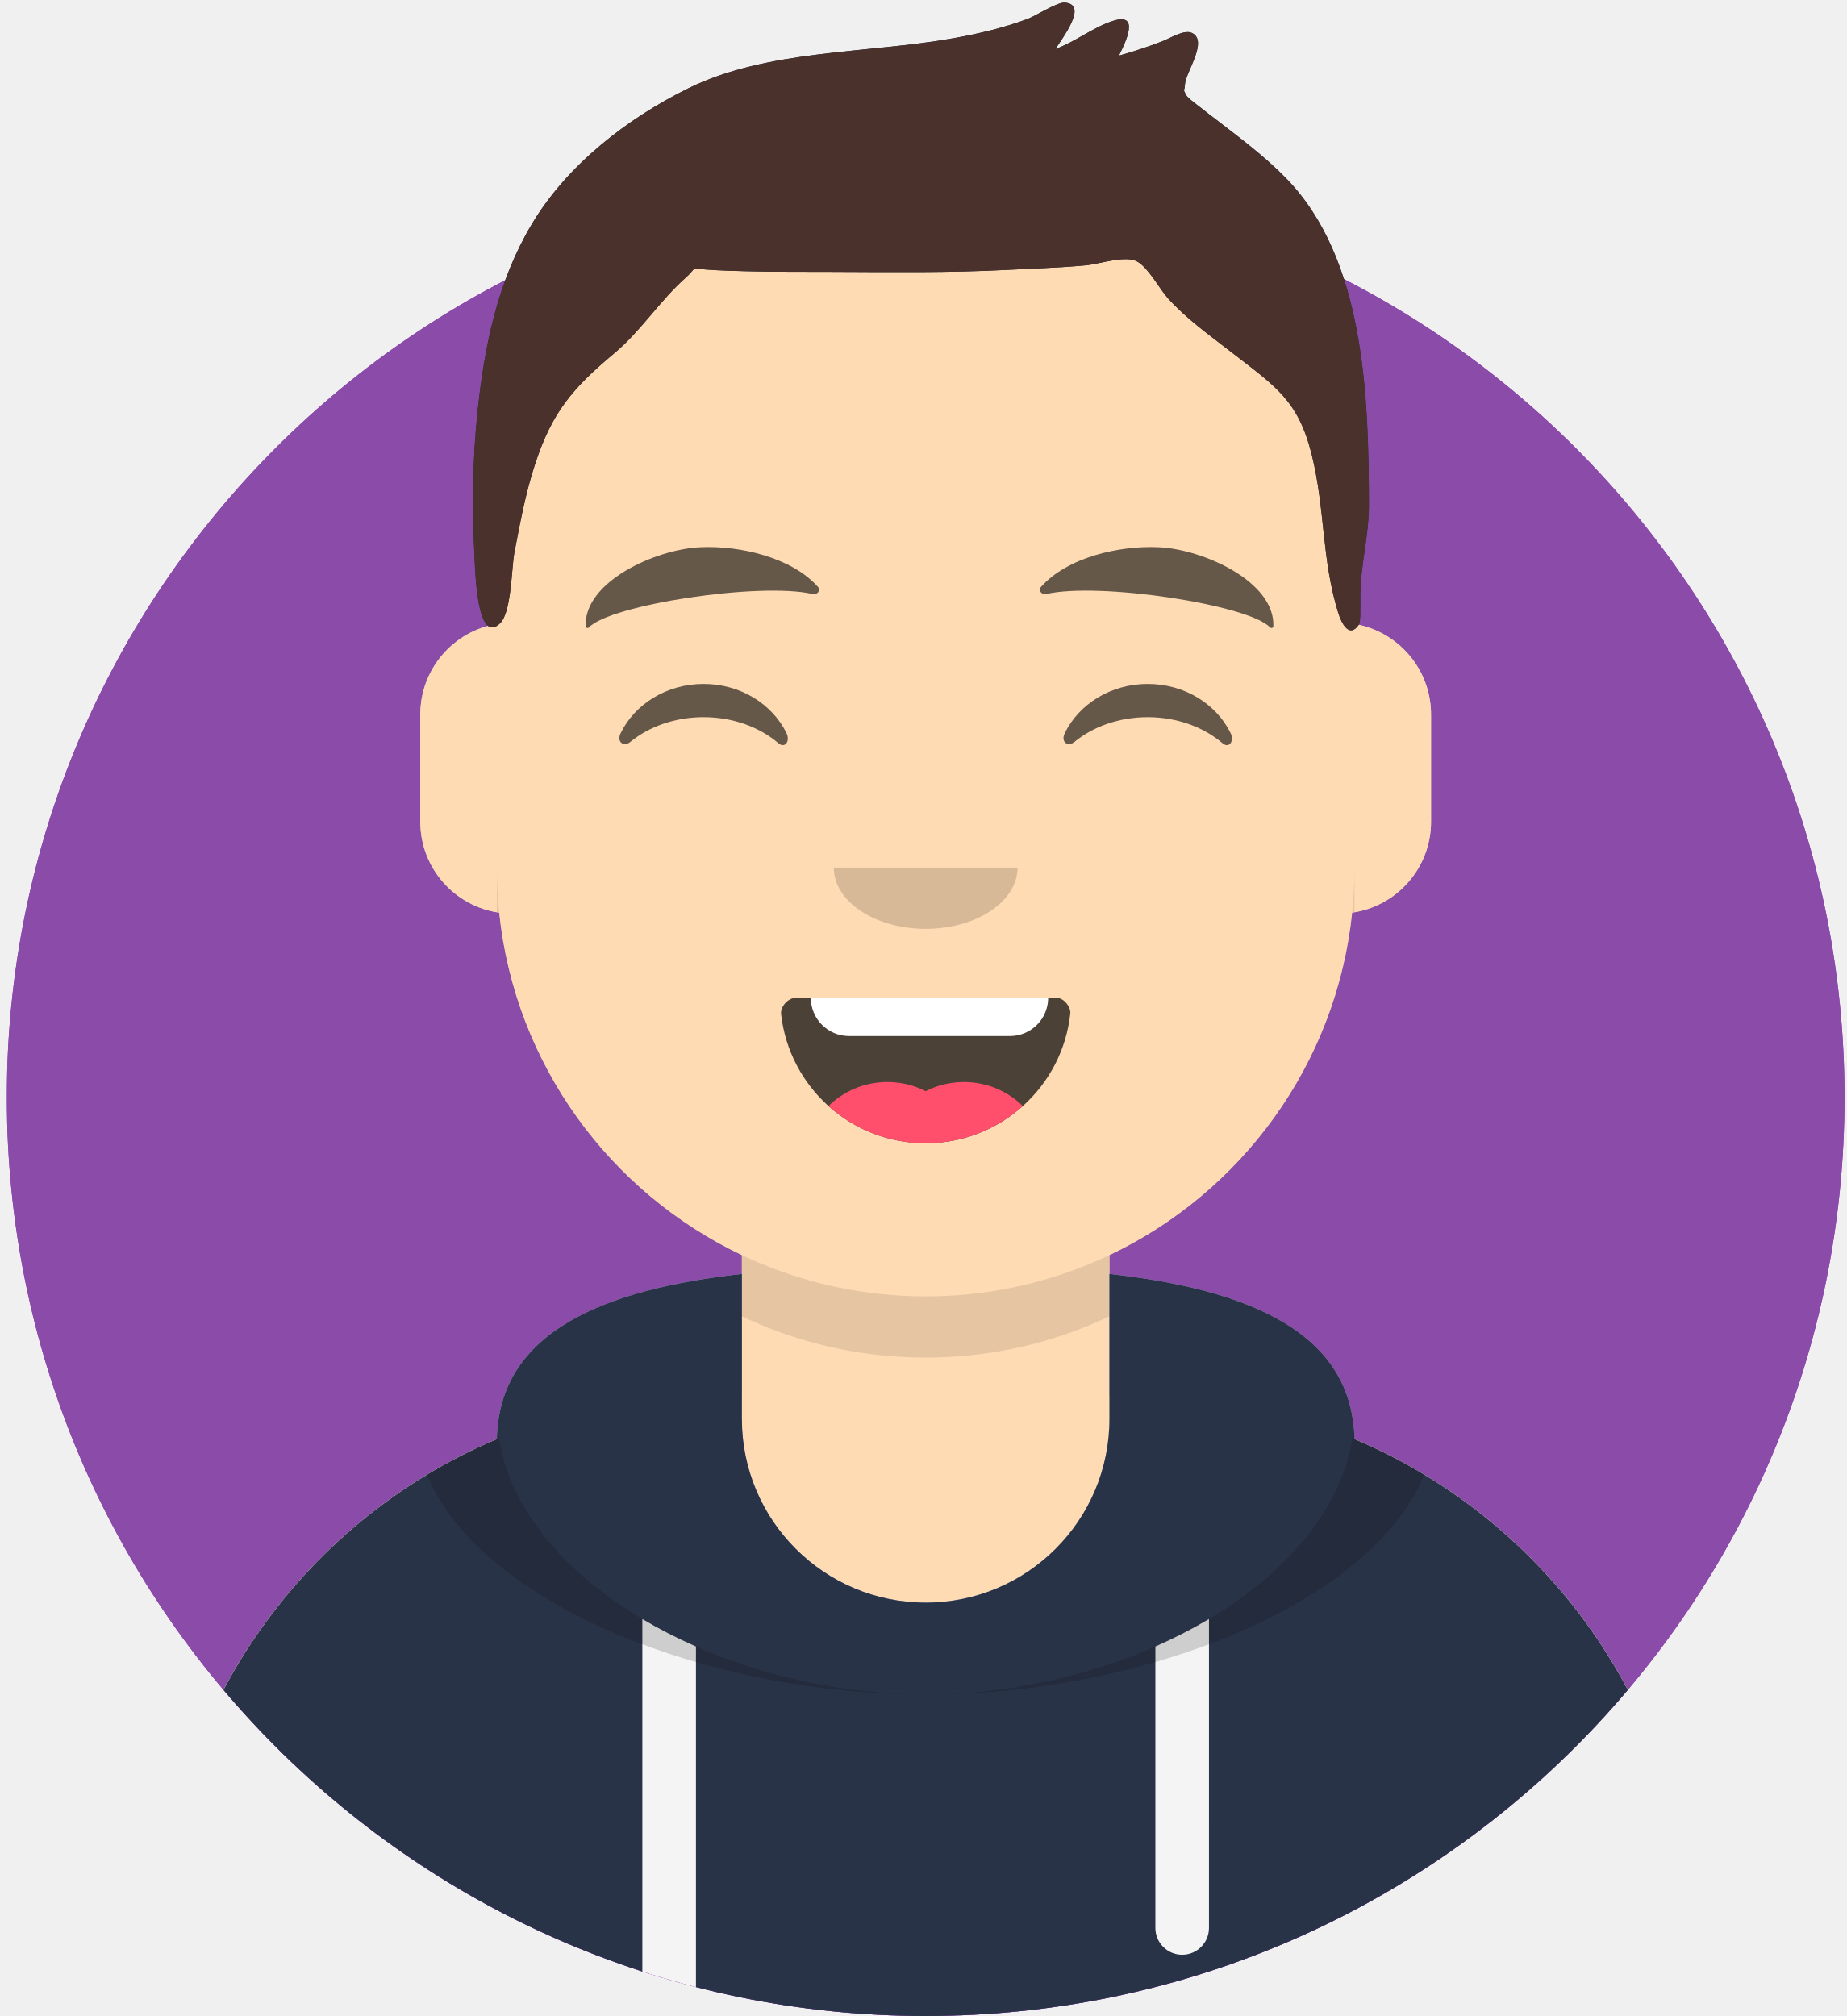
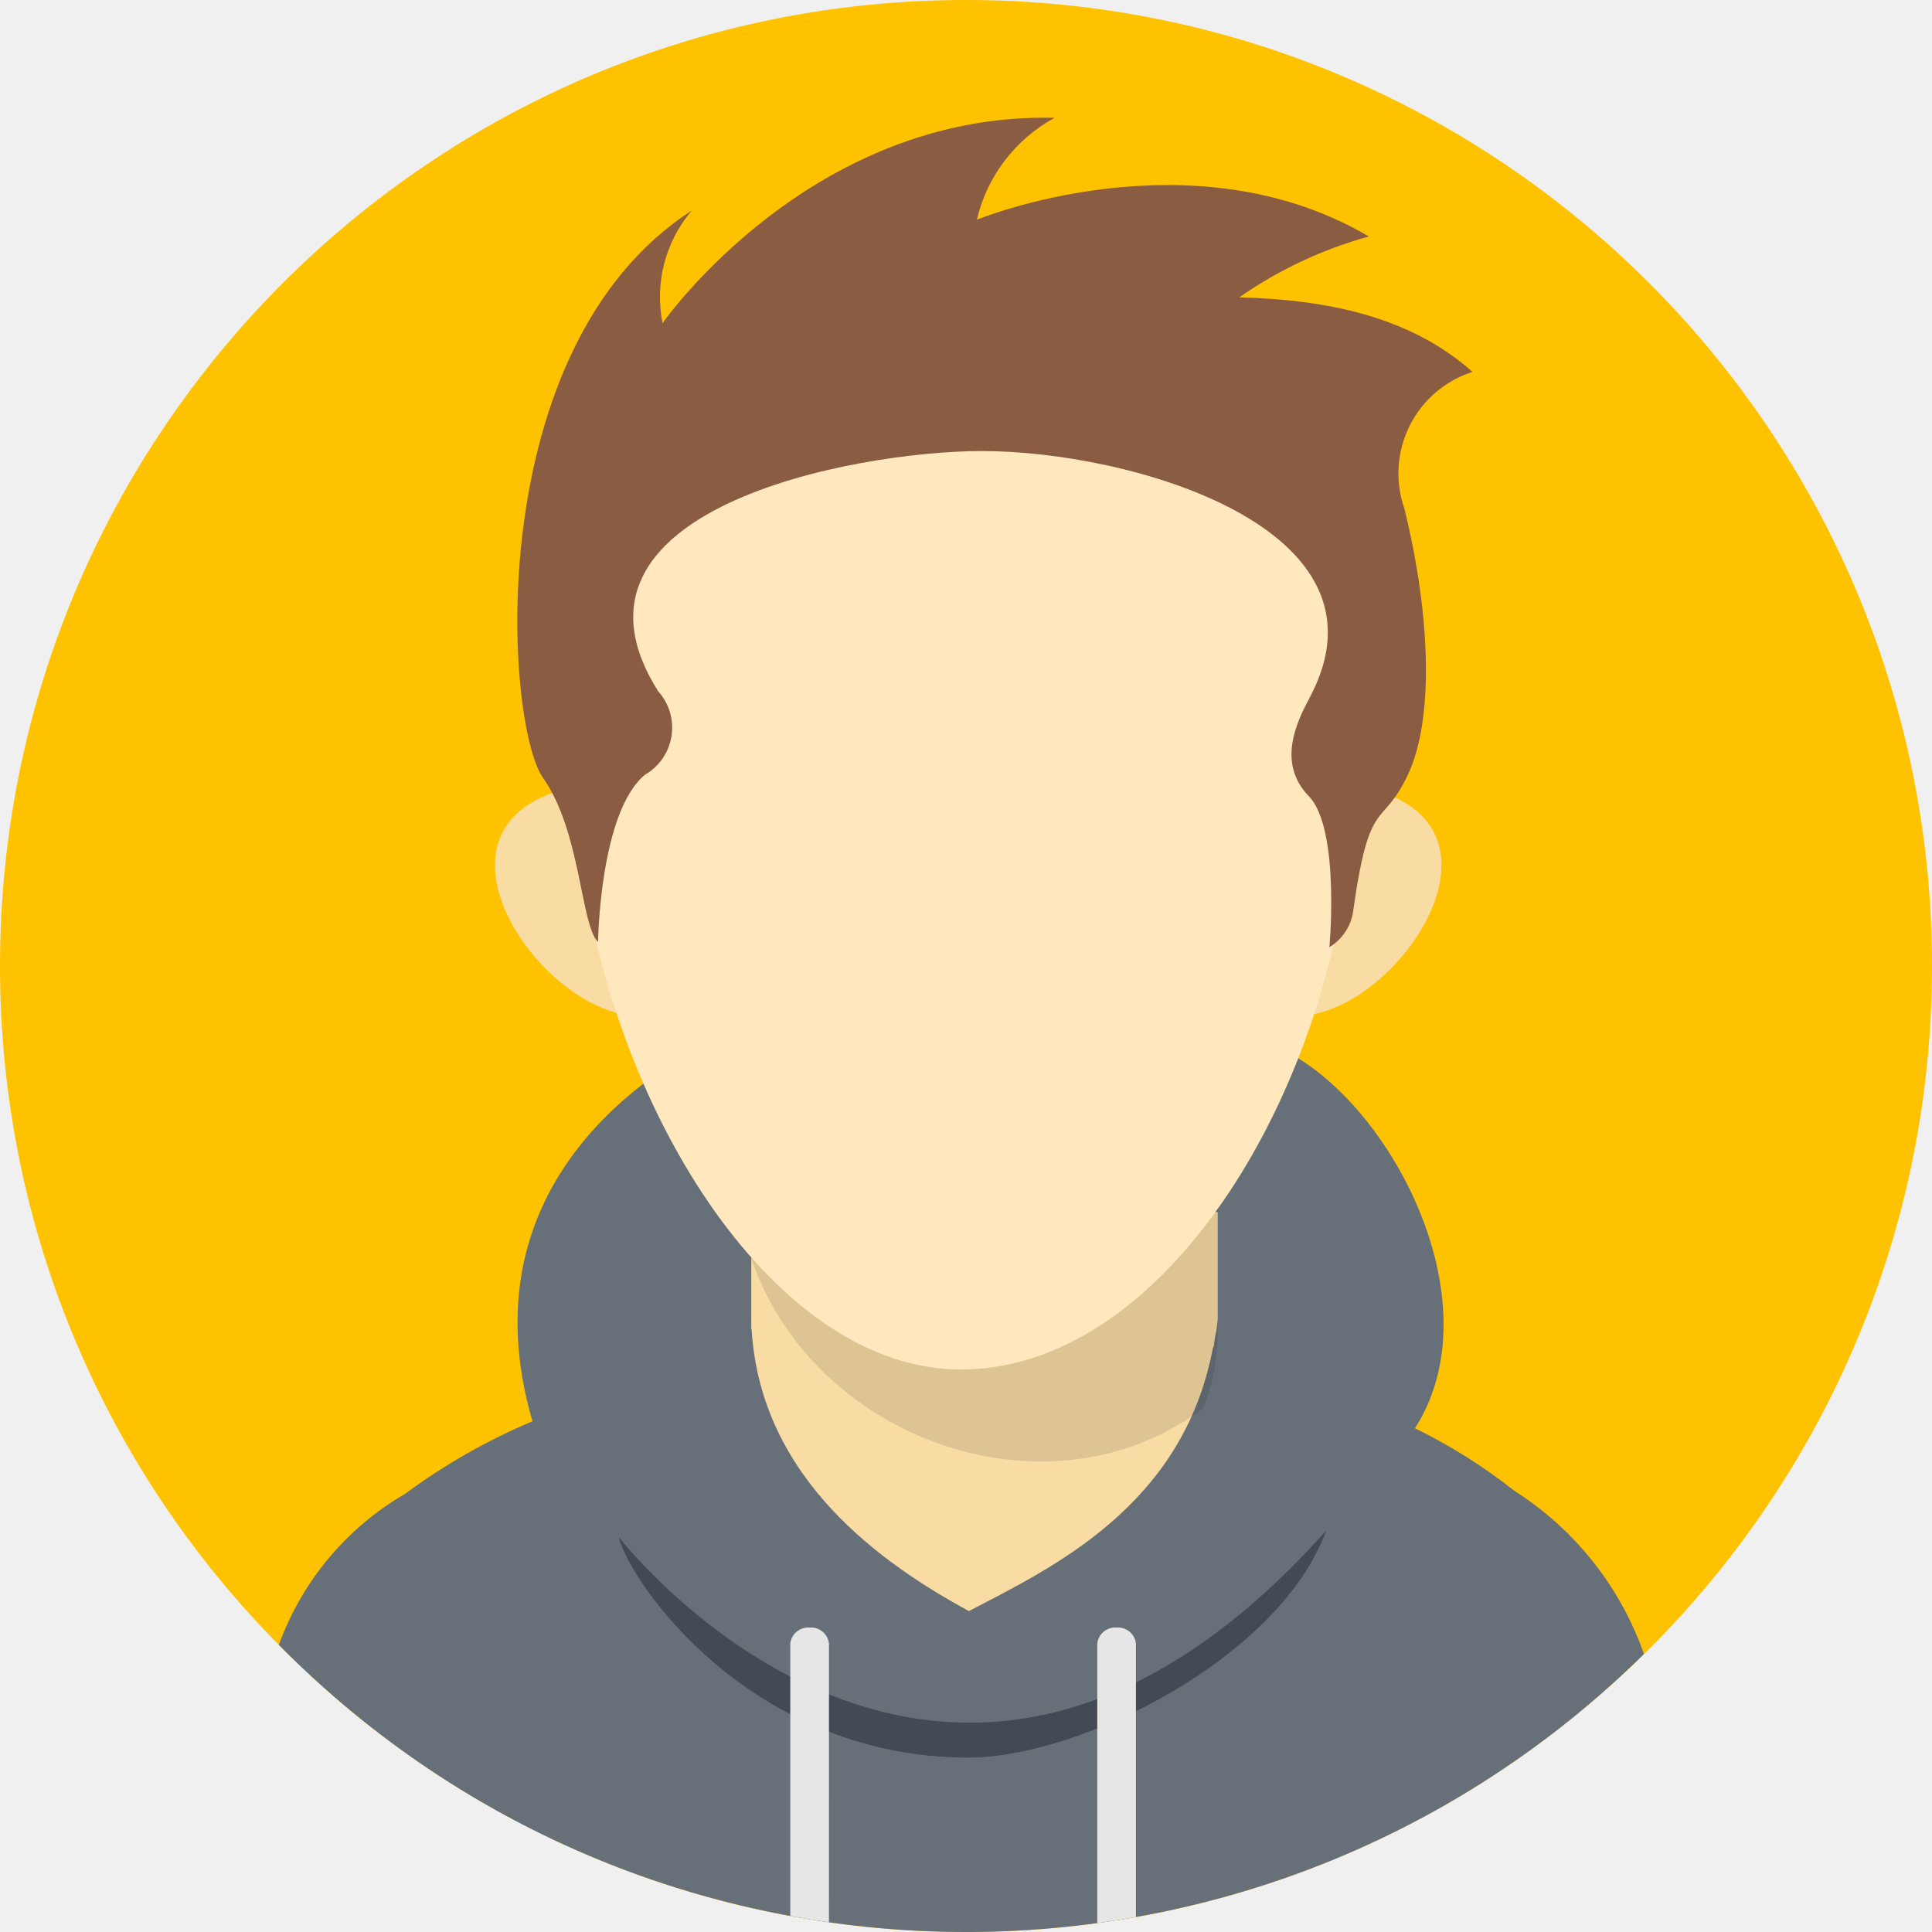
- <svg xmlns="http://www.w3.org/2000/svg" xmlns:xlink="http://www.w3.org/1999/xlink" width="217px" height="237px" viewBox="0 0 217 237" version="1.1">
-   <defs>
-     <circle id="path-1" cx="108" cy="108" r="108" />
-     <path d="M-3.19744231e-14,144 L-3.19744231e-14,-1.42108547e-14 L237.6,-1.42108547e-14 L237.6,144 L226.8,144 C226.8,203.647 178.447,252 118.8,252 C59.153,252 10.8,203.647 10.8,144 L10.8,144 L-3.19744231e-14,144 Z" id="path-3" />
-     <path d="M90,0 C117.835,-5.11323436e-15 140.4,22.565 140.4,50.4 L140.401,55.949 C145.508,56.807 149.4,61.249 149.4,66.6 L149.4,79.2 C149.4,84.647 145.367,89.152 140.125,89.893 C138.265,107.718 127.114,122.78 111.601,130.149 L111.6,146.7 L115.2,146.7 C150.988,146.7 180,175.712 180,211.5 L180,219.6 L0,219.6 L0,211.5 C-4.38277231e-15,175.712 29.012,146.7 64.8,146.7 L68.4,146.7 L68.4,130.15 C52.886,122.78 41.735,107.718 39.875,89.893 C34.633,89.152 30.6,84.647 30.6,79.2 L30.6,66.6 C30.6,61.249 34.492,56.806 39.6,55.949 L39.6,50.4 C39.6,22.565 62.165,5.11323436e-15 90,0 Z" id="path-5" />
-     <path d="M140.401,11.764 C156.691,13.587 169.2,18.597 169.2,31.569 L169.194,31.18 C192.467,41.01 208.8,64.047 208.8,90.9 L208.8,99 L28.8,99 L28.8,90.9 C28.8,64.047 45.133,41.01 68.406,31.18 C68.653,18.496 81.073,13.568 97.2,11.764 L97.2,28.8 C97.2,40.729 106.871,50.4 118.8,50.4 C130.729,50.4 140.4,40.729 140.4,28.8 L140.4,28.8 Z" id="path-7" />
-     <path d="M31.606,13.615 C32.558,22.158 39.803,28.8 48.6,28.8 C57.424,28.8 64.687,22.117 65.603,13.536 C65.676,12.845 64.905,11.7 63.938,11.7 C50.534,11.7 40.264,11.7 33.378,11.7 C32.406,11.7 31.511,12.761 31.606,13.615 Z" id="path-9" />
-     <rect id="path-11" x="0" y="0" width="237.6" height="252" />
-     <path d="M118.135,20.928 C115.651,18.39 112.767,16.236 109.962,14.076 C109.343,13.6 108.715,13.135 108.109,12.641 C107.972,12.528 106.563,11.519 106.394,11.148 C105.988,10.254 106.224,10.95 106.28,9.884 C106.35,8.535 109.1,4.727 107.048,3.854 C106.146,3.47 104.536,4.492 103.67,4.83 C101.977,5.49 100.263,6.054 98.512,6.54 C99.351,4.869 100.95,1.524 97.944,2.419 C95.603,3.116 93.421,4.91 91.068,5.753 C91.847,4.477 94.96,0.523 92.147,0.302 C91.271,0.233 88.724,1.875 87.782,2.226 C84.959,3.275 82.075,3.953 79.111,4.487 C69.033,6.304 57.248,5.786 47.923,10.374 C40.735,13.911 33.636,19.4 29.484,26.389 C25.481,33.125 23.984,40.498 23.146,48.217 C22.532,53.882 22.482,59.738 22.769,65.424 C22.863,67.287 23.073,75.874 25.779,73.273 C27.127,71.978 27.117,66.745 27.457,64.974 C28.133,61.451 28.783,57.911 29.91,54.5 C31.895,48.49 34.238,45.687 39.184,41.547 C42.359,38.89 44.588,35.3 47.625,32.62 C48.99,31.416 47.949,31.542 50.143,31.7 C51.616,31.806 53.097,31.846 54.574,31.885 C57.99,31.974 61.412,31.951 64.829,31.963 C71.711,31.988 78.561,32.085 85.437,31.725 C88.492,31.565 91.556,31.478 94.603,31.195 C96.306,31.038 99.326,29.947 100.728,30.78 C102.01,31.543 103.342,34.034 104.263,35.054 C106.438,37.464 109.032,39.305 111.576,41.282 C116.881,45.403 119.559,46.98 121.17,53.421 C122.775,59.838 122.325,65.791 124.312,72.106 C124.662,73.217 125.586,75.13 126.726,73.415 C126.937,73.096 126.883,71.345 126.883,70.337 C126.883,66.27 127.913,63.218 127.9,59.123 C127.849,46.674 127.447,30.442 118.135,20.928 Z" id="path-13" />
-   </defs>
-   <g id="Website" stroke="none" stroke-width="1" fill="none" fill-rule="evenodd">
-     <g id="mf-avatar" transform="translate(-10, -15)">
-       <g id="Circle" transform="translate(10.8, 36)">
-         <mask id="mask-2" fill="white">
-           <use xlink:href="#path-1" />
-         </mask>
-         <use id="Circle-Background" fill="#972dc2" xlink:href="#path-1" />
-         <g id="🖍-Circle-Color" mask="url(#mask-2)" fill="#8a4ca8">
-           <rect id="🖍Color" x="0" y="0" width="216.445" height="216" />
-         </g>
-       </g>
-       <mask id="mask-4" fill="white">
-         <use xlink:href="#path-3" />
-       </mask>
-       <g id="Mask" />
-       <g id="Avataaar" mask="url(#mask-4)">
-         <g id="Body" transform="translate(28.8, 32.4)">
-           <mask id="mask-6" fill="white">
-             <use xlink:href="#path-5" />
-           </mask>
-           <use fill="#D0C6AC" xlink:href="#path-5" />
-           <g id="Skin/👶🏻-05-Pale" mask="url(#mask-6)" fill="#FFDBB4">
-             <g transform="translate(-28.8, 0)" id="Color">
-               <rect x="0" y="0" width="238.384" height="220.355" />
-             </g>
-           </g>
-           <path d="M39.6,84.6 C39.6,112.435 62.165,135 90,135 C117.835,135 140.4,112.435 140.4,84.6 L140.4,84.6 L140.4,91.8 C140.4,119.635 117.835,142.2 90,142.2 C62.165,142.2 39.6,119.635 39.6,91.8 Z" id="Neck-Shadow" fill-opacity="0.1" fill="#000000" mask="url(#mask-6)" />
-         </g>
-         <g id="Clothing/Hoodie" transform="translate(0, 153)">
-           <mask id="mask-8" fill="white">
-             <use xlink:href="#path-7" />
-           </mask>
-           <use id="Hoodie" fill="#B7C1DB" fill-rule="evenodd" xlink:href="#path-7" />
-           <g id="Color/Palette/Slate" mask="url(#mask-8)" fill="#293347" fill-rule="evenodd">
-             <rect id="🖍Color" x="0" y="0" width="238.491" height="99" />
-           </g>
-           <path d="M91.8,55.565 L91.8,99 L85.5,99 L85.499,52.335 C87.483,53.514 89.592,54.594 91.8,55.565 Z M152.101,52.334 L152.1,88.65 C152.1,90.39 150.69,91.8 148.95,91.8 C147.21,91.8 145.8,90.39 145.8,88.65 L145.801,55.565 C148.009,54.594 150.118,53.513 152.101,52.334 Z" id="Straps" fill="#F4F4F4" fill-rule="evenodd" mask="url(#mask-8)" />
-           <path d="M155.733,11.451 C169.28,14.013 178.65,19.118 178.65,29.077 C178.65,46.818 148.916,61.2 118.8,61.2 C88.684,61.2 58.95,46.818 58.95,29.077 C58.95,19.118 68.32,14.013 81.867,11.451 C73.689,14.466 68.4,19.534 68.4,27.969 C68.4,46.322 93.439,61.2 118.8,61.2 C144.161,61.2 169.2,46.322 169.2,27.969 C169.2,19.71 164.13,14.679 156.241,11.642 Z" id="Shadow" fill-opacity="0.16" fill="#000000" fill-rule="evenodd" mask="url(#mask-8)" />
-         </g>
-         <g id="Face" transform="translate(68.4, 73.8)">
-           <g id="Mouth/Smile" transform="translate(1.8, 46.8)">
-             <mask id="mask-10" fill="white">
-               <use xlink:href="#path-9" />
-             </mask>
-             <use id="Mouth" fill-opacity="0.7" fill="#000000" fill-rule="evenodd" xlink:href="#path-9" />
-             <path d="M39.6,1.8 L58.5,1.8 C60.985,1.8 63,3.815 63,6.3 L63,11.7 C63,14.185 60.985,16.2 58.5,16.2 L39.6,16.2 C37.115,16.2 35.1,14.185 35.1,11.7 L35.1,6.3 C35.1,3.815 37.115,1.8 39.6,1.8 Z" id="Teeth" fill="#FFFFFF" fill-rule="evenodd" mask="url(#mask-10)" />
-             <g id="Tongue" stroke-width="1" fill-rule="evenodd" mask="url(#mask-10)" fill="#FF4F6D">
-               <g transform="translate(34.2, 21.6)">
-                 <circle cx="9.9" cy="9.9" r="9.9" />
-                 <circle cx="18.9" cy="9.9" r="9.9" />
-               </g>
-             </g>
-           </g>
-           <g id="Nose/Default" transform="translate(25.2, 36)" fill="#000000" fill-opacity="0.16">
-             <path d="M14.4,7.2 C14.4,11.176 19.235,14.4 25.2,14.4 L25.2,14.4 C31.165,14.4 36,11.176 36,7.2" id="Nose" />
-           </g>
-           <g id="Eyes/Happy-😁" transform="translate(0, 7.2)" fill="#000000" fill-opacity="0.6">
-             <path d="M14.544,20.203 C16.206,16.784 19.948,14.4 24.298,14.4 C28.632,14.4 32.363,16.767 34.034,20.166 C34.53,21.176 33.824,22.003 33.112,21.39 C30.906,19.494 27.773,18.309 24.298,18.309 C20.931,18.309 17.886,19.421 15.694,21.214 C14.892,21.87 14.058,21.203 14.544,20.203 Z" id="Squint" />
-             <path d="M66.744,20.203 C68.406,16.784 72.148,14.4 76.498,14.4 C80.832,14.4 84.563,16.767 86.234,20.166 C86.73,21.176 86.024,22.003 85.312,21.39 C83.106,19.494 79.973,18.309 76.498,18.309 C73.131,18.309 70.086,19.421 67.894,21.214 C67.092,21.87 66.258,21.203 66.744,20.203 Z" id="Squint" />
-           </g>
-           <g id="Eyebrow/Natural/Default-Natural" fill="#000000" fill-opacity="0.6">
-             <path d="M23.435,5.589 C18.25,6.285 10.164,10.805 10.84,16.036 C10.862,16.207 11.121,16.261 11.233,16.118 C13.471,13.248 30.774,9.033 37.075,9.913 C37.652,9.994 38.032,9.399 37.639,9.027 C34.269,5.845 28.08,4.961 23.435,5.589" id="Eyebrow" transform="translate(24.3, 10.8) rotate(5) translate(-24.3, -10.8) " />
-             <path d="M76.535,5.589 C71.35,6.285 63.264,10.805 63.94,16.036 C63.962,16.207 64.221,16.261 64.333,16.118 C66.571,13.248 83.874,9.033 90.175,9.913 C90.752,9.994 91.132,9.399 90.739,9.027 C87.369,5.845 81.18,4.961 76.535,5.589" id="Eyebrow" transform="translate(77.4, 10.8) scale(-1, 1) rotate(5) translate(-77.4, -10.8) " />
-           </g>
-         </g>
-         <g id="Top">
-           <mask id="mask-12" fill="white">
-             <use xlink:href="#path-11" />
-           </mask>
-           <g id="Mask" />
-           <g mask="url(#mask-12)">
-             <g transform="translate(43, 15)">
-               <mask id="mask-14" fill="white">
-                 <use xlink:href="#path-13" />
-               </mask>
-               <use id="Short-Hair" stroke="none" fill="#1F3140" fill-rule="evenodd" xlink:href="#path-13" />
-               <g id="Color/Hair/Brown-Dark" stroke="none" fill="none" mask="url(#mask-14)" fill-rule="evenodd">
-                 <g transform="translate(-43.1, -15)" fill="#4A312C" id="Color">
-                   <rect x="0" y="0" width="239.107" height="252.406" />
-                 </g>
-               </g>
-             </g>
-           </g>
-         </g>
-       </g>
+ <svg xmlns="http://www.w3.org/2000/svg" viewBox="0 0 61.8 61.8" id="avatar">
+   <g>
+     <g>
+       <circle cx="30.9" cy="30.9" r="30.9" fill="#ffc200" />
+       <path fill="#677079" fill-rule="evenodd" d="M52.587 52.908a30.895 30.895 0 0 1-43.667-.291 9.206 9.206 0 0 1 4.037-4.832 19.799 19.799 0 0 1 4.075-2.322c-2.198-7.553 3.777-11.266 6.063-12.335 0 3.487 3.265 1.173 7.317 1.217 3.336.037 9.933 3.395 9.933-1.035 3.67 1.086 7.67 8.08 4.917 12.377a17.604 17.604 0 0 1 3.181 2.002 10.192 10.192 0 0 1 4.144 5.22z" />
+       <path fill="#f9dca4" fill-rule="evenodd" d="m24.032 38.68 14.92.09v3.437l-.007.053a2.784 2.784 0 0 1-.07.462l-.05.341-.03.071c-.966 5.074-5.193 7.035-7.803 8.401-2.75-1.498-6.638-4.197-6.947-8.972l-.013-.059v-.2a8.897 8.897 0 0 1-.004-.207c0 .036.003.07.004.106z" />
+       <path fill-rule="evenodd" d="M38.953 38.617v4.005a7.167 7.167 0 0 1-.095 1.108 6.01 6.01 0 0 1-.38 1.321c-5.184 3.915-13.444.704-14.763-5.983z" opacity=".11" />
+       <path fill="#f9dca4" fill-rule="evenodd" d="M18.104 25.235c-4.94 1.27-.74 7.29 2.367 7.264a19.805 19.805 0 0 1-2.367-7.264zM43.837 25.235c4.94 1.27.74 7.29-2.368 7.263a19.8 19.8 0 0 0 2.368-7.263z" />
+       <path fill="#ffe8be" fill-rule="evenodd" d="M30.733 11.361c20.523 0 12.525 32.446 0 32.446-11.83 0-20.523-32.446 0-32.446z" />
+       <path fill="#8a5c42" fill-rule="evenodd" d="M21.047 22.105a1.738 1.738 0 0 1-.414 2.676c-1.45 1.193-1.503 5.353-1.503 5.353-.56-.556-.547-3.534-1.761-5.255s-2.032-13.763 4.757-18.142a4.266 4.266 0 0 0-.933 3.6s4.716-6.763 12.54-6.568a5.029 5.029 0 0 0-2.487 3.26s6.84-2.822 12.54.535a13.576 13.576 0 0 0-4.145 1.947c2.768.076 5.443.59 7.46 2.384a3.412 3.412 0 0 0-2.176 4.38c.856 3.503.936 6.762.107 8.514-.829 1.752-1.22.621-1.739 4.295a1.609 1.609 0 0 1-.77 1.214c-.02.266.382-3.756-.655-4.827-1.036-1.07-.385-2.385.029-3.163 2.89-5.427-5.765-7.886-10.496-7.88-4.103.005-14 1.87-10.354 7.677z" />
+       <path fill="#434955" fill-rule="evenodd" d="M19.79 49.162c.03.038 10.418 13.483 22.63-.2-1.475 4.052-7.837 7.27-11.476 7.26-6.95-.02-10.796-5.6-11.154-7.06z" />
+       <path fill="#e6e6e6" fill-rule="evenodd" d="M36.336 61.323c-.41.072-.822.135-1.237.192v-8.937a.576.576 0 0 1 .618-.516.576.576 0 0 1 .619.516v8.745zm-9.82.166q-.622-.089-1.237-.2v-8.711a.576.576 0 0 1 .618-.516.576.576 0 0 1 .62.516z" />
    </g>
  </g>
</svg>
